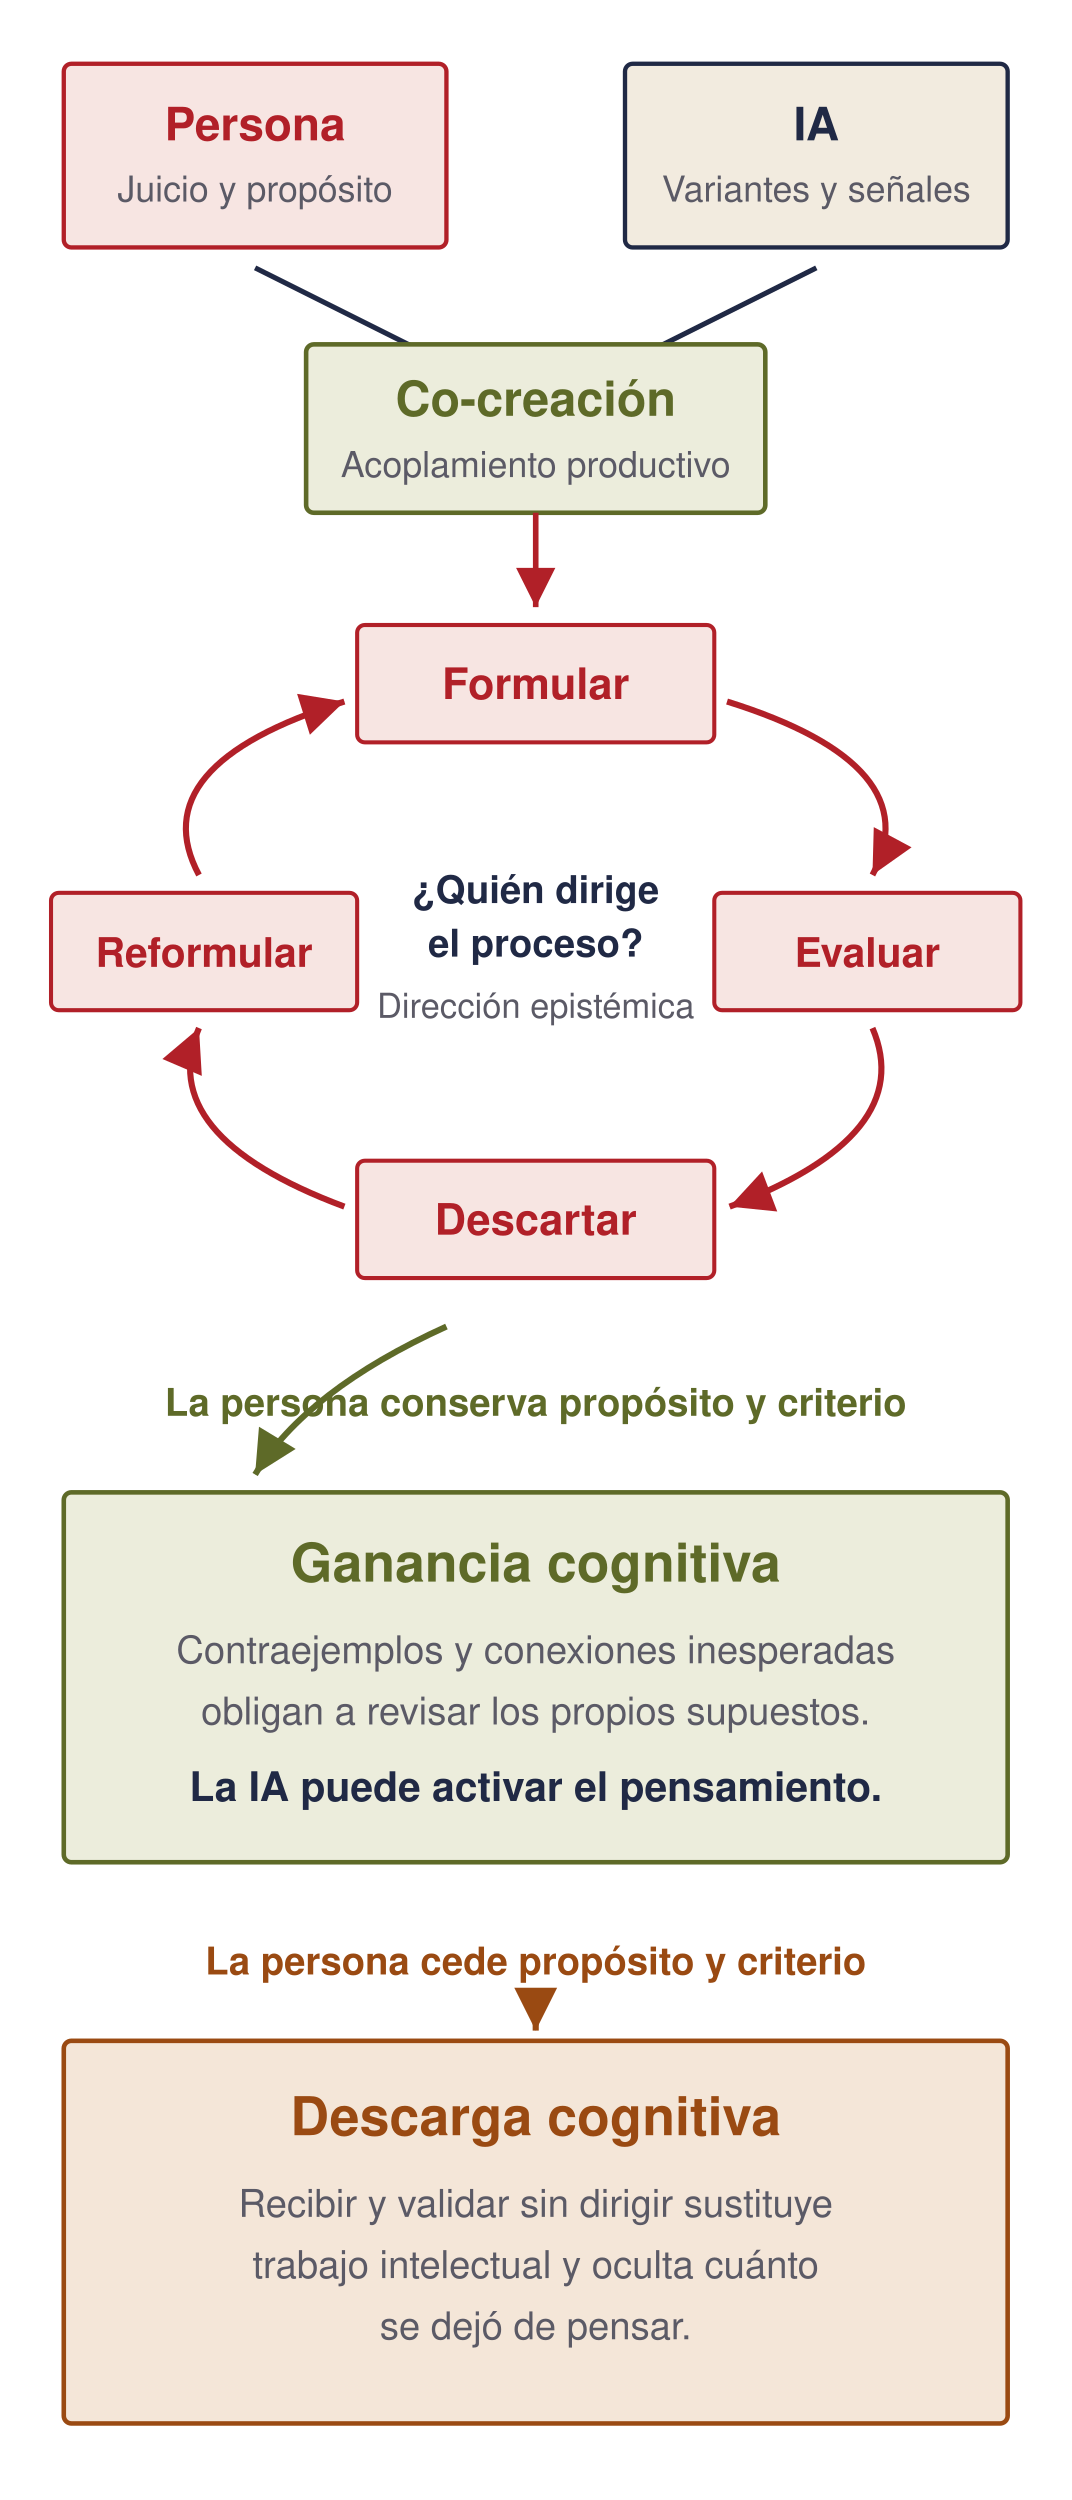
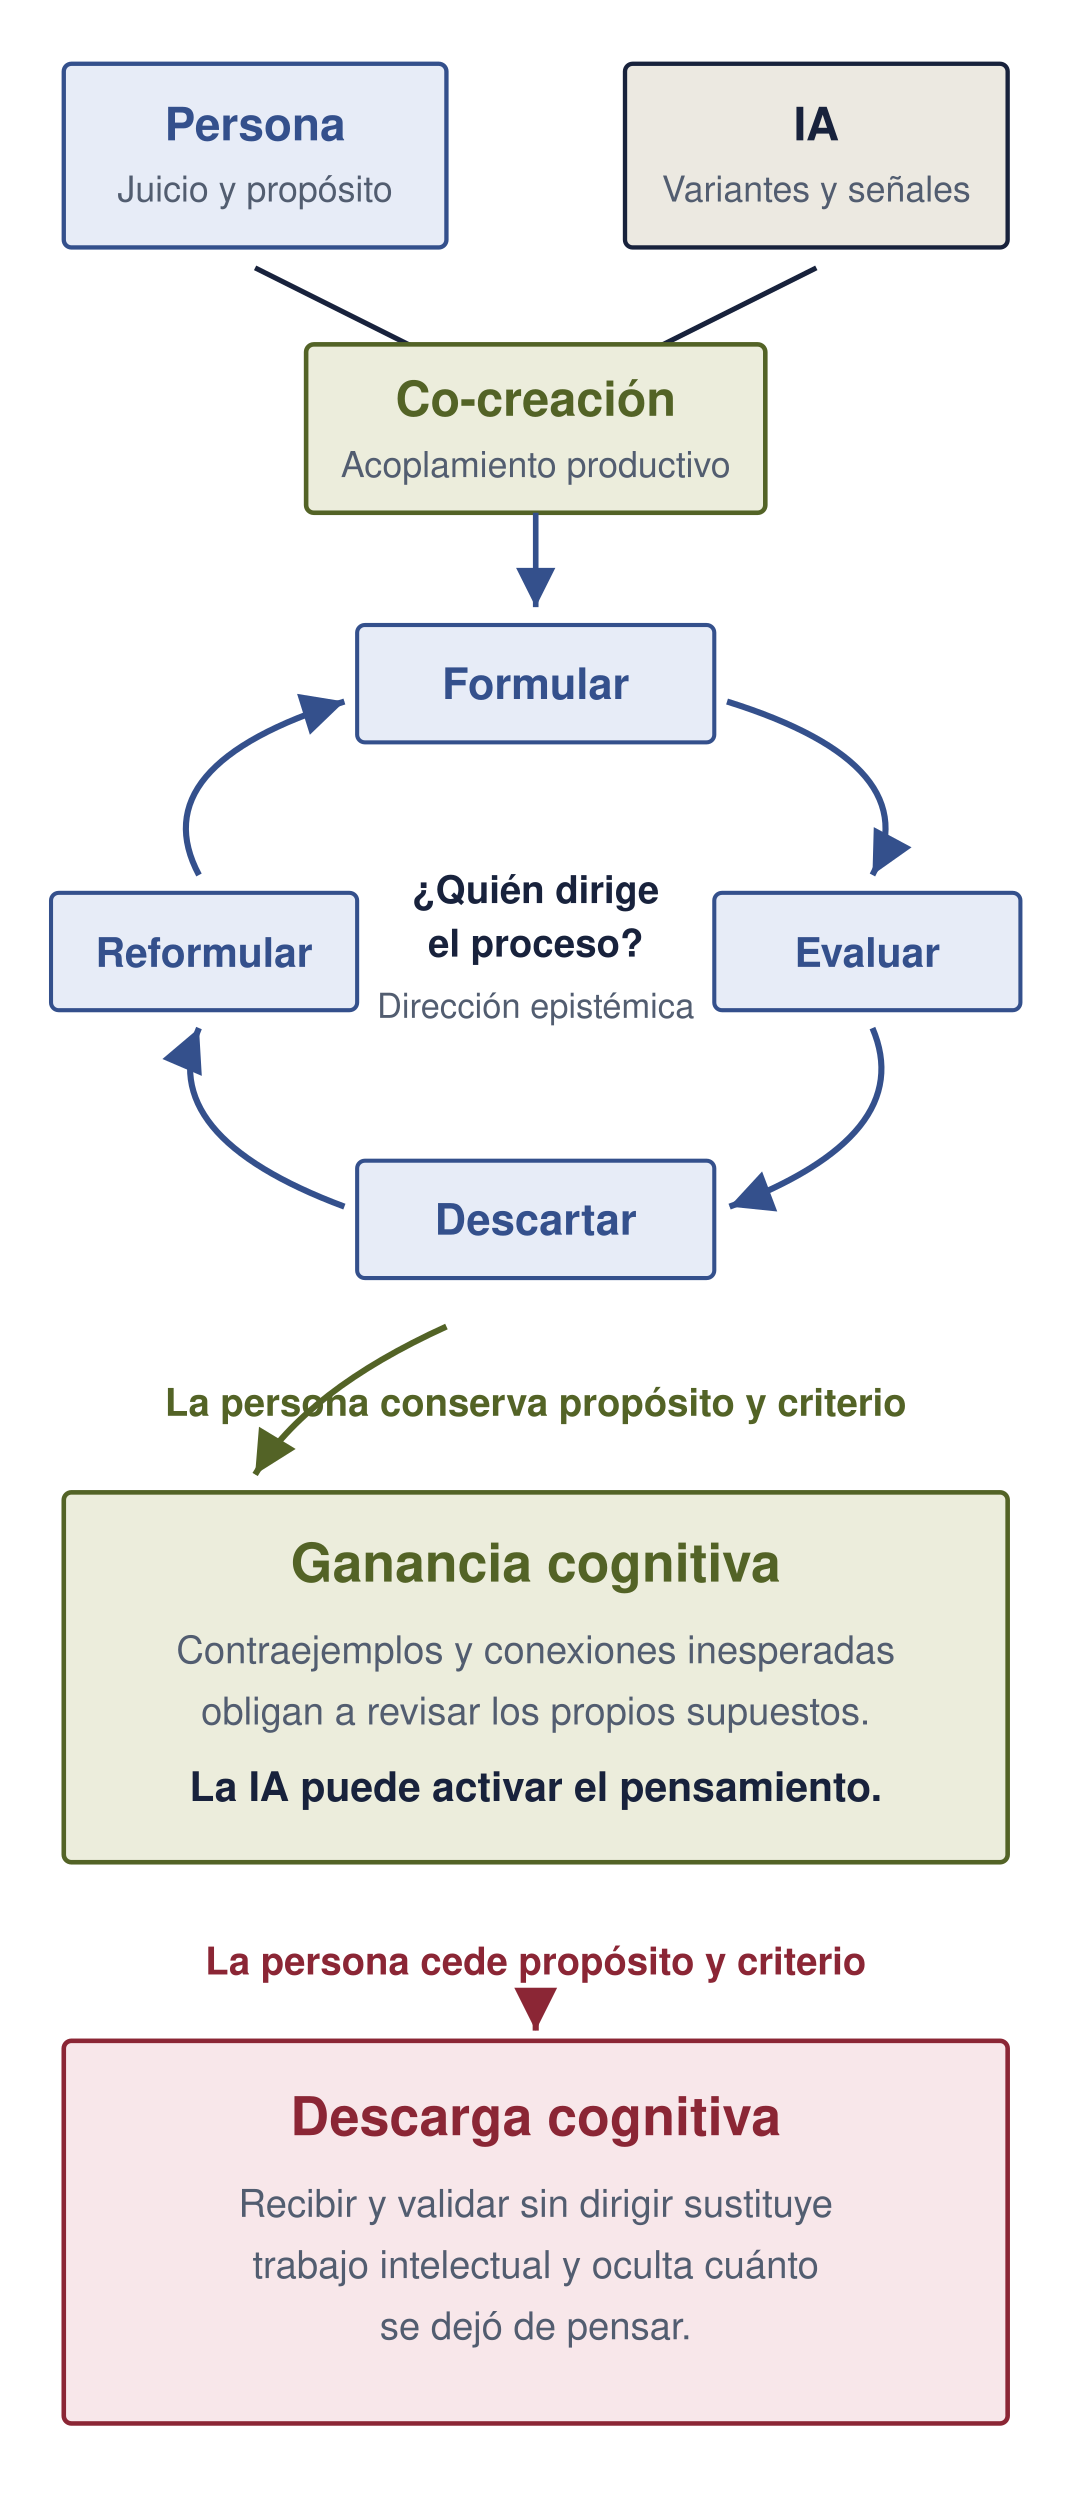
<svg xmlns="http://www.w3.org/2000/svg" viewBox="0 0 420 980" role="img" aria-labelledby="titulo desc">
  <style>
    .tk-font { font-family:'Archivo Narrow',Helvetica,Arial,sans-serif; }
-     .f-ink { fill:#202945; } .f-muted { fill:#5B5A66; }
-     .f-primary { fill:#B12028; } .f-good { fill:#5E6A28; } .f-risk { fill:#9A4A12; }
-     .bg-primary { fill:#F7E5E2; } .bg-good { fill:#ECEDDC; }
-     .bg-risk { fill:#F4E6D8; } .bg-neutral { fill:#F2EBDF; }
-     .st-primary { stroke:#B12028; } .st-good { stroke:#5E6A28; }
-     .st-risk { stroke:#9A4A12; } .st-axis { stroke:#202945; }
+     .f-ink { fill:#18223c; } .f-muted { fill:#525d70; }
+     .f-primary { fill:#34508c; } .f-good { fill:#536326; } .f-risk { fill:#8b2635; }
+     .bg-primary { fill:#e7ecf7; } .bg-good { fill:#ECEDDC; }
+     .bg-risk { fill:#f8e7ea; } .bg-neutral { fill:#ece9e1; }
+     .st-primary { stroke:#34508c; } .st-good { stroke:#536326; }
+     .st-risk { stroke:#8b2635; } .st-axis { stroke:#18223c; }
  </style>
  <defs>
    <marker id="flecha" markerWidth="9" markerHeight="9" refX="7" refY="3.5" orient="auto">
-       <path d="M0,0 L7,3.5 L0,7 Z" fill="#B12028" />
+       <path d="M0,0 L7,3.5 L0,7 Z" fill="#34508c" />
    </marker>
    <marker id="flechaGood" markerWidth="9" markerHeight="9" refX="7" refY="3.5" orient="auto">
-       <path d="M0,0 L7,3.5 L0,7 Z" fill="#5E6A28" />
+       <path d="M0,0 L7,3.5 L0,7 Z" fill="#536326" />
    </marker>
    <marker id="flechaRisk" markerWidth="9" markerHeight="9" refX="7" refY="3.5" orient="auto">
-       <path d="M0,0 L7,3.5 L0,7 Z" fill="#9A4A12" />
+       <path d="M0,0 L7,3.5 L0,7 Z" fill="#8b2635" />
    </marker>
  </defs>
  <g class="tk-font">
    <rect x="25" y="25" width="150" height="72" rx="3" class="bg-primary st-primary" stroke-width="1.7" />
    <text x="100" y="55" text-anchor="middle" font-size="18" font-weight="bold" class="f-primary">Persona</text>
    <text x="100" y="79" text-anchor="middle" font-size="14" class="f-muted">Juicio y propósito</text>
    <rect x="245" y="25" width="150" height="72" rx="3" class="bg-neutral st-axis" stroke-width="1.7" />
    <text x="320" y="55" text-anchor="middle" font-size="18" font-weight="bold" class="f-ink">IA</text>
    <text x="320" y="79" text-anchor="middle" font-size="14" class="f-muted">Variantes y señales</text>
    <path d="M100 105 L180 145 M320 105 L240 145" fill="none" stroke-width="2" class="st-axis" />
    <rect x="120" y="135" width="180" height="66" rx="3" class="bg-good st-good" stroke-width="1.8" />
    <text x="210" y="163" text-anchor="middle" font-size="19" font-weight="bold" class="f-good">Co-creación</text>
    <text x="210" y="187" text-anchor="middle" font-size="14" class="f-muted">Acoplamiento productivo</text>
    <line x1="210" y1="201" x2="210" y2="238" class="st-primary" stroke-width="2.2" marker-end="url(#flecha)" />
    <rect x="140" y="245" width="140" height="46" rx="3" class="bg-primary st-primary" stroke-width="1.6" />
    <text x="210" y="274" text-anchor="middle" font-size="17" font-weight="bold" class="f-primary">Formular</text>
    <rect x="280" y="350" width="120" height="46" rx="3" class="bg-primary st-primary" stroke-width="1.6" />
    <text x="340" y="379" text-anchor="middle" font-size="16" font-weight="bold" class="f-primary">Evaluar</text>
    <rect x="140" y="455" width="140" height="46" rx="3" class="bg-primary st-primary" stroke-width="1.6" />
    <text x="210" y="484" text-anchor="middle" font-size="17" font-weight="bold" class="f-primary">Descartar</text>
    <rect x="20" y="350" width="120" height="46" rx="3" class="bg-primary st-primary" stroke-width="1.6" />
    <text x="80" y="379" text-anchor="middle" font-size="16" font-weight="bold" class="f-primary">Reformular</text>
    <path d="M285 275 Q365 300 342 343" fill="none" class="st-primary" stroke-width="2.4" marker-end="url(#flecha)" />
    <path d="M342 403 Q360 445 286 473" fill="none" class="st-primary" stroke-width="2.4" marker-end="url(#flecha)" />
    <path d="M135 473 Q60 445 78 403" fill="none" class="st-primary" stroke-width="2.4" marker-end="url(#flecha)" />
    <path d="M78 343 Q55 300 135 275" fill="none" class="st-primary" stroke-width="2.4" marker-end="url(#flecha)" />
    <text x="210" y="354" text-anchor="middle" font-size="15" font-weight="bold" class="f-ink">¿Quién dirige</text>
    <text x="210" y="375" text-anchor="middle" font-size="15" font-weight="bold" class="f-ink">el proceso?</text>
    <text x="210" y="399" text-anchor="middle" font-size="13.5" class="f-muted">Dirección epistémica</text>
    <path d="M175 520 Q120 545 100 578" fill="none" class="st-good" stroke-width="2.4" marker-end="url(#flechaGood)" />
    <text x="210" y="555" text-anchor="middle" font-size="15" font-weight="bold" class="f-good">La persona conserva propósito y criterio</text>
    <rect x="25" y="585" width="370" height="145" rx="3" class="bg-good st-good" stroke-width="1.8" />
    <text x="210" y="620" text-anchor="middle" font-size="21" font-weight="bold" class="f-good">Ganancia cognitiva</text>
    <text x="210" y="652" text-anchor="middle" font-size="15" class="f-muted">Contraejemplos y conexiones inesperadas</text>
    <text x="210" y="676" text-anchor="middle" font-size="15" class="f-muted">obligan a revisar los propios supuestos.</text>
    <text x="210" y="706" text-anchor="middle" font-size="16" font-weight="bold" class="f-ink">La IA puede activar el pensamiento.</text>
    <text x="210" y="774" text-anchor="middle" font-size="15" font-weight="bold" class="f-risk">La persona cede propósito y criterio</text>
    <line x1="210" y1="782" x2="210" y2="796" class="st-risk" stroke-width="2.4" marker-end="url(#flechaRisk)" />
    <rect x="25" y="800" width="370" height="150" rx="3" class="bg-risk st-risk" stroke-width="1.8" />
    <text x="210" y="837" text-anchor="middle" font-size="21" font-weight="bold" class="f-risk">Descarga cognitiva</text>
    <text x="210" y="869" text-anchor="middle" font-size="15" class="f-muted">Recibir y validar sin dirigir sustituye</text>
    <text x="210" y="893" text-anchor="middle" font-size="15" class="f-muted">trabajo intelectual y oculta cuánto</text>
    <text x="210" y="917" text-anchor="middle" font-size="15" class="f-muted">se dejó de pensar.</text>
  </g>
</svg>
